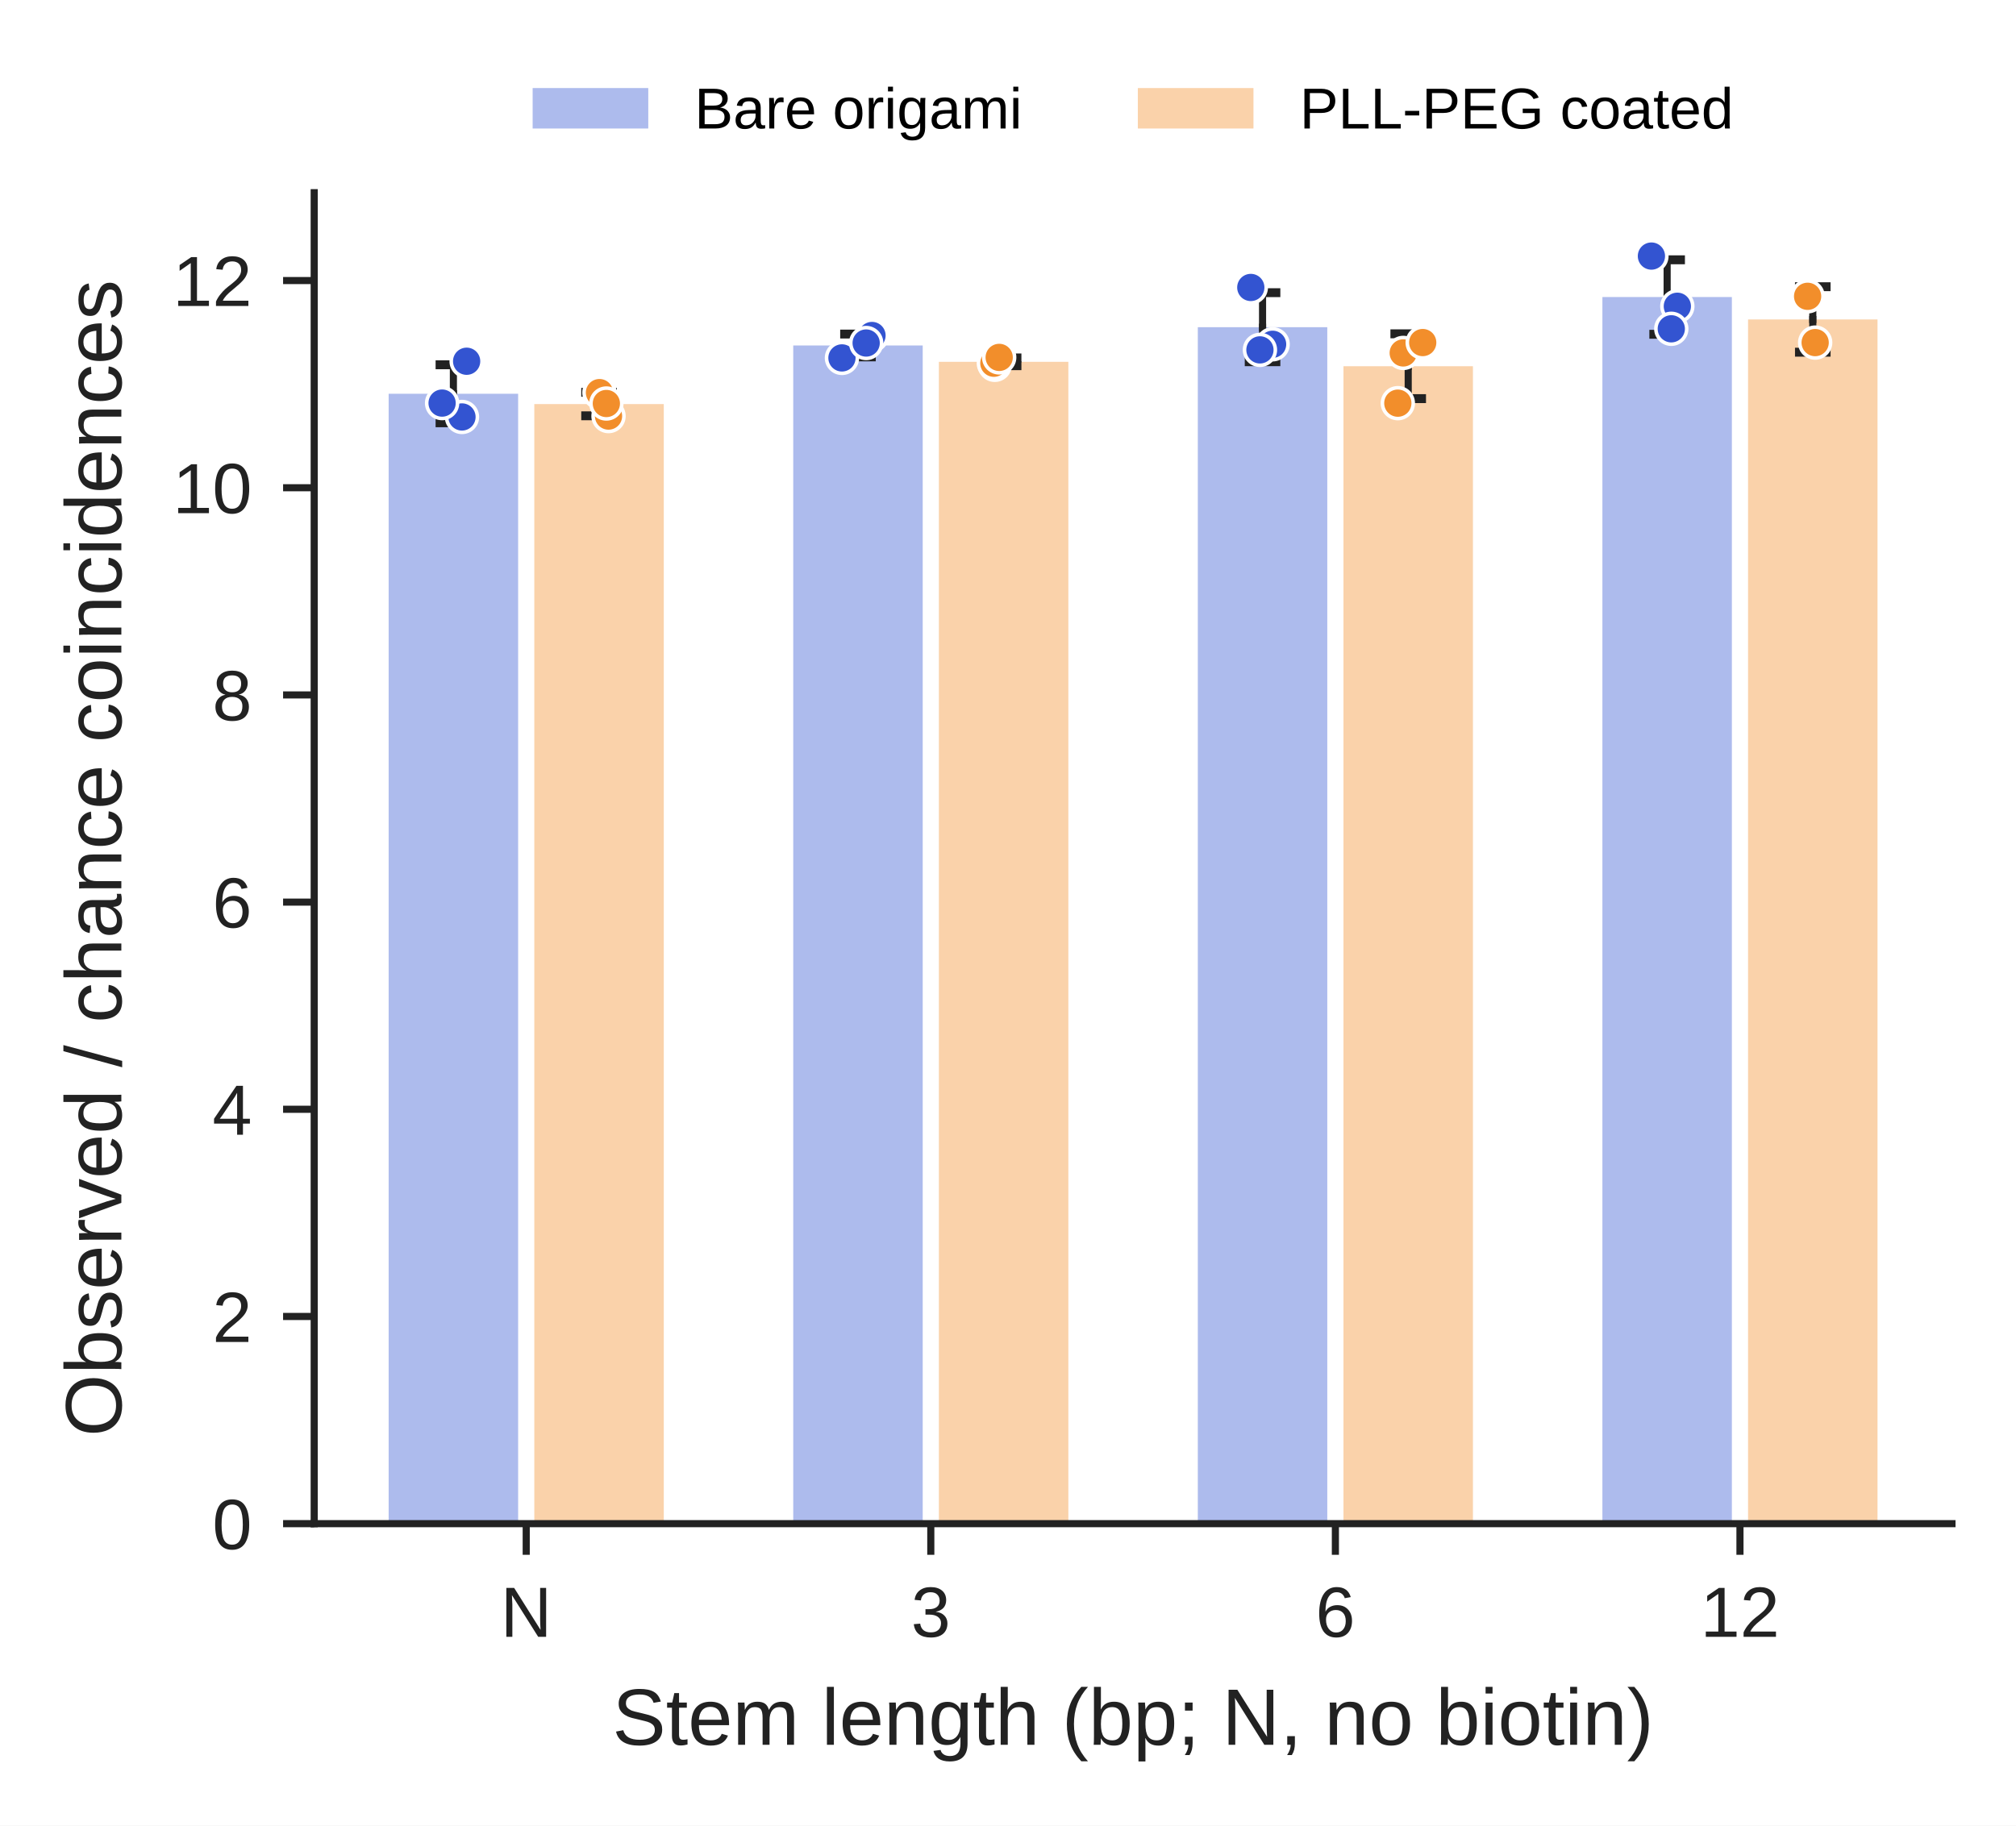
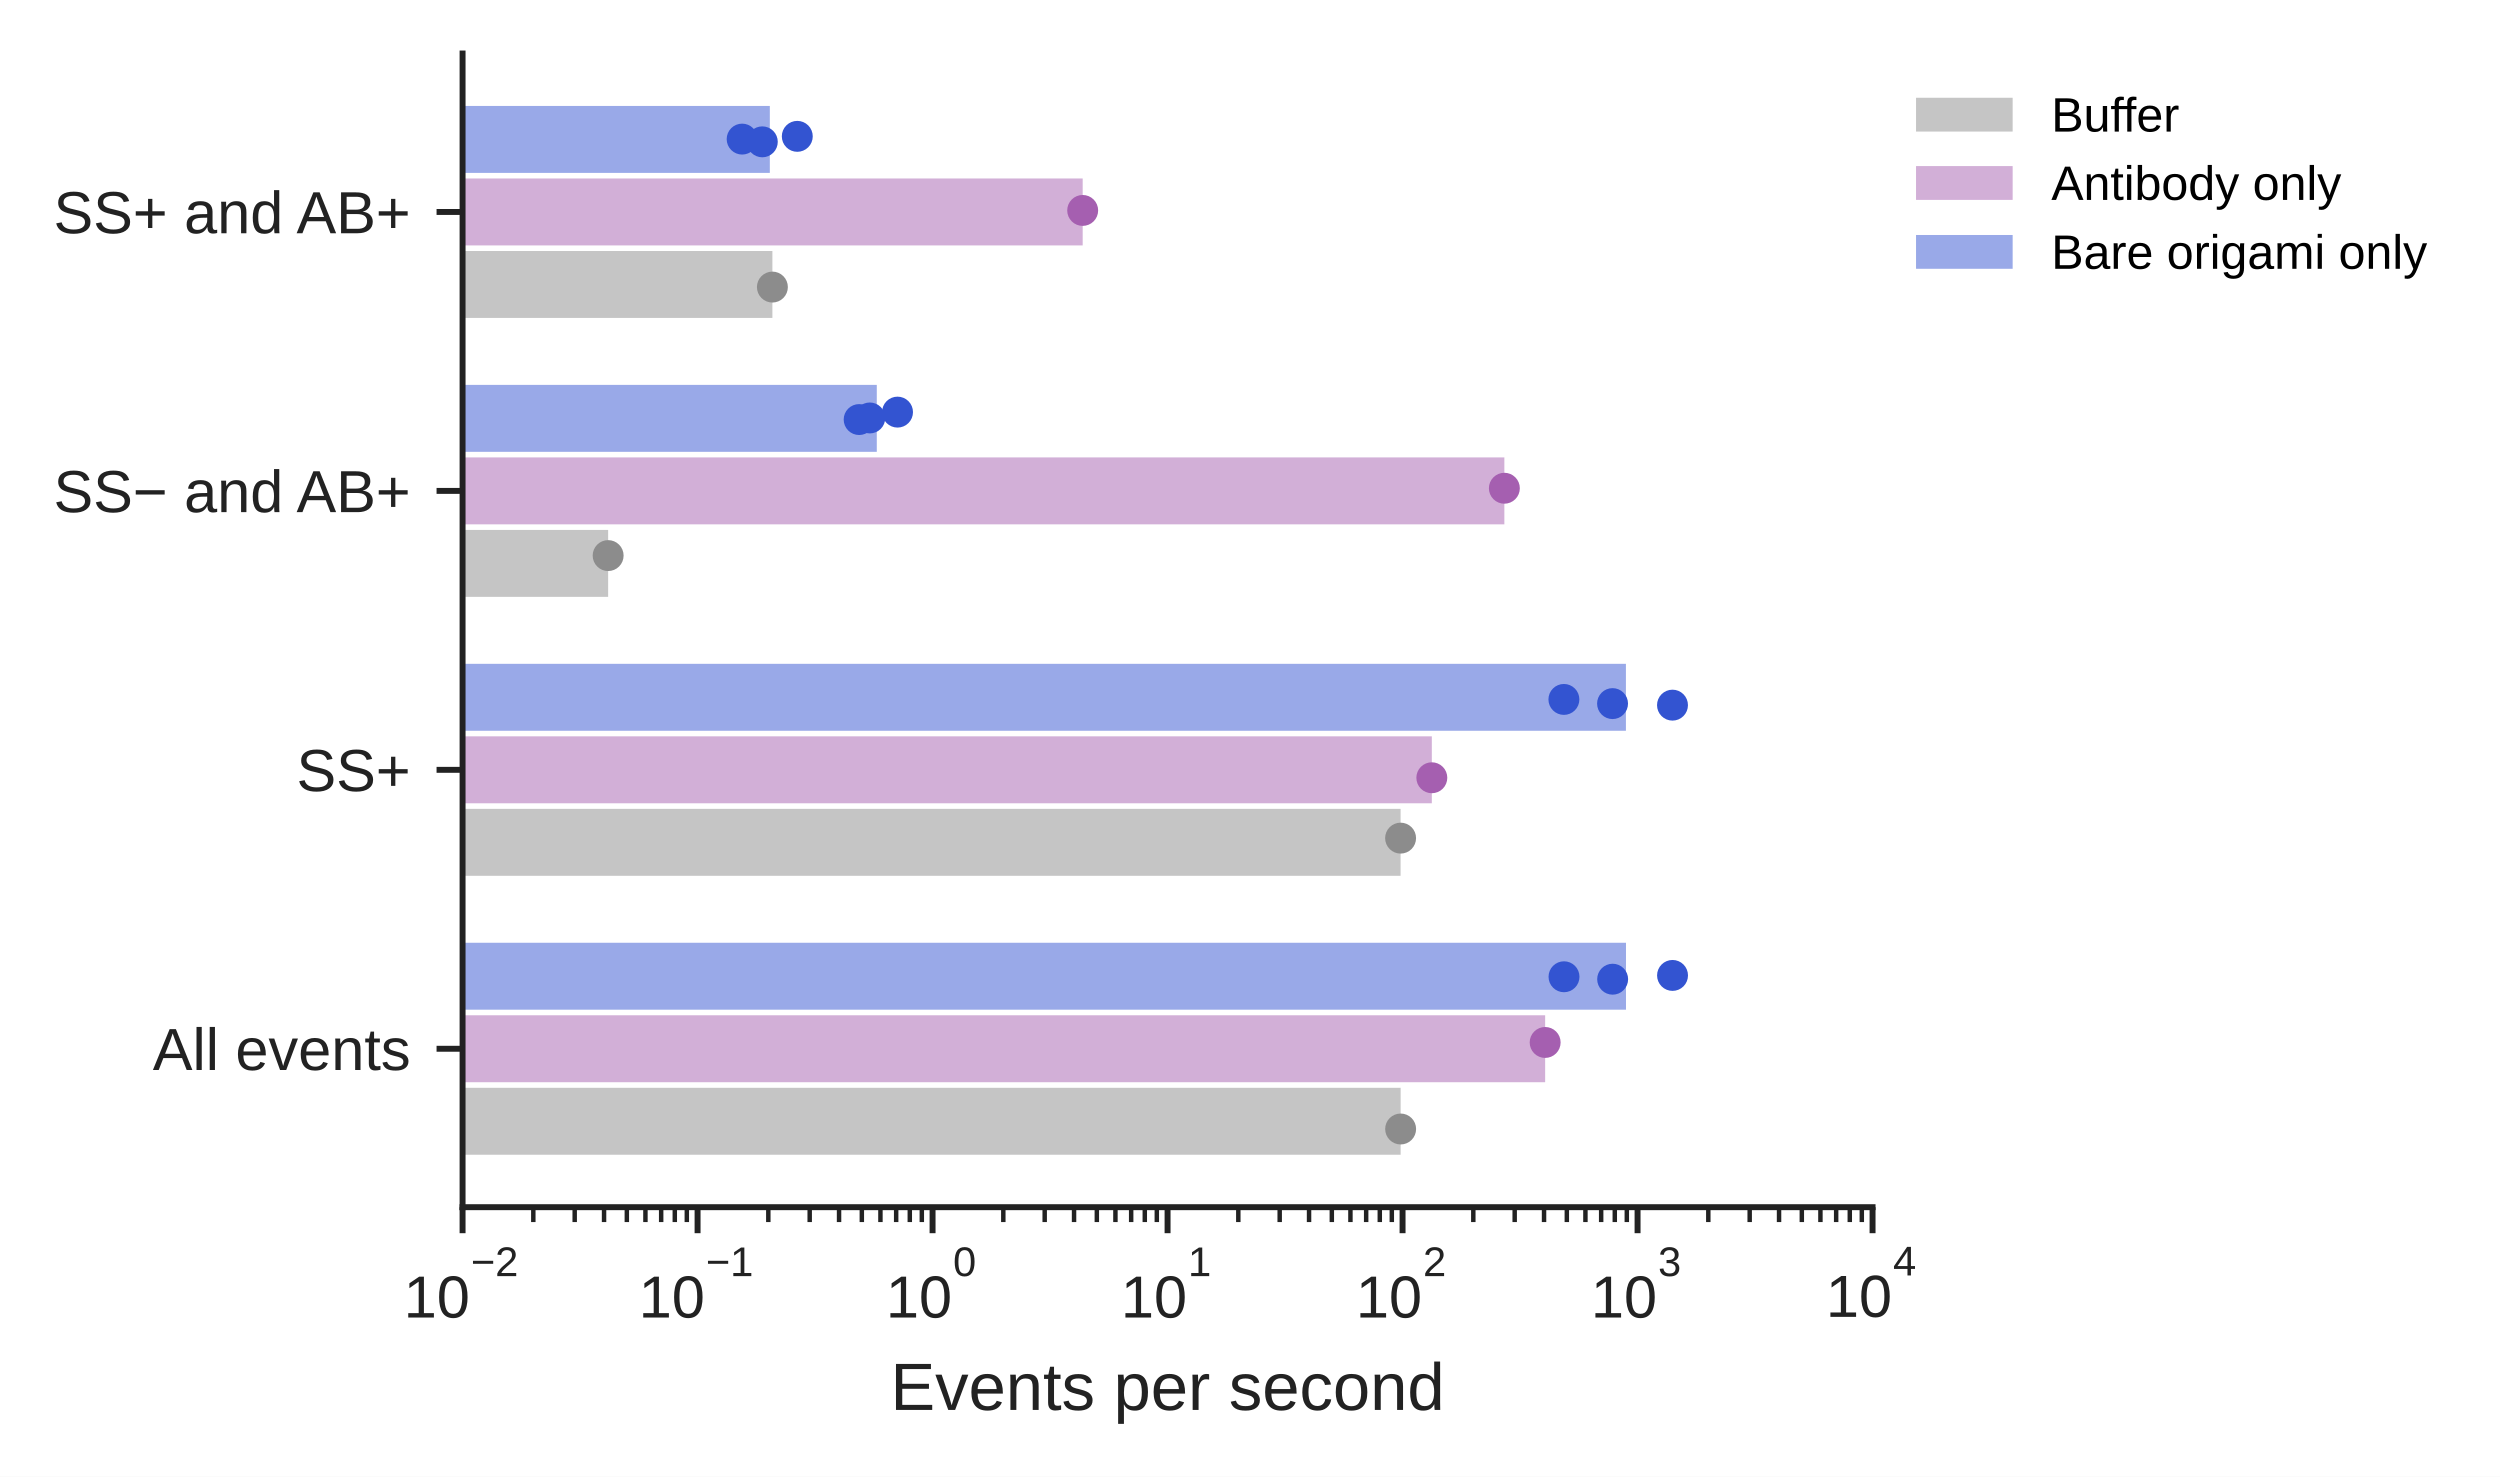
- <svg xmlns="http://www.w3.org/2000/svg" xmlns:xlink="http://www.w3.org/1999/xlink" width="226.668pt" height="205.321pt" viewBox="0 0 226.668 205.321" version="1.1">
+ <svg xmlns="http://www.w3.org/2000/svg" xmlns:xlink="http://www.w3.org/1999/xlink" width="336.386pt" height="198.703pt" viewBox="0 0 336.386 198.703" version="1.1">
  <defs>
    <style type="text/css">*{stroke-linejoin: round; stroke-linecap: butt}</style>
  </defs>
  <g id="figure_1">
    <g id="patch_1">
-       <path d="M 0 205.321  L 226.668 205.321  L 226.668 -0  L 0 -0  z " style="fill: #ffffff" />
+       <path d="M 0 198.703  L 336.386 198.703  L 336.386 0  L 0 0  z " style="fill: #ffffff" />
    </g>
    <g id="axes_1">
      <g id="patch_2">
-         <path d="M 35.328 171.359  L 219.468 171.359  L 219.468 21.671  L 35.328 21.671  z " style="fill: #ffffff" />
+         <path d="M 62.241 162.432  L 251.961 162.432  L 251.961 7.2  L 62.241 7.2  z " style="fill: #ffffff" />
      </g>
      <g id="patch_3">
-         <path d="M 43.698 171.359  L 58.255 171.359  L 58.255 44.284  L 43.698 44.284  z " clip-path="url(#p93c79526f0)" style="fill: #3354d1; opacity: 0.4" />
+         <path d="M -31494.519 155.376  L 188.462 155.376  L 188.462 146.368  L -31494.519 146.368  z " clip-path="url(#p8d18a56110)" style="fill: #8c8c8c; opacity: 0.5" />
      </g>
      <g id="patch_4">
-         <path d="M 89.187 171.359  L 103.744 171.359  L 103.744 38.854  L 89.187 38.854  z " clip-path="url(#p93c79526f0)" style="fill: #3354d1; opacity: 0.4" />
+         <path d="M -31494.519 145.618  L 207.907 145.618  L 207.907 136.61  L -31494.519 136.61  z " clip-path="url(#p8d18a56110)" style="fill: #a55fb0; opacity: 0.5" />
      </g>
      <g id="patch_5">
-         <path d="M 134.677 171.359  L 149.233 171.359  L 149.233 36.799  L 134.677 36.799  z " clip-path="url(#p93c79526f0)" style="fill: #3354d1; opacity: 0.4" />
+         <path d="M -31494.519 135.859  L 218.784 135.859  L 218.784 126.852  L -31494.519 126.852  z " clip-path="url(#p8d18a56110)" style="fill: #3354d1; opacity: 0.5" />
      </g>
      <g id="patch_6">
-         <path d="M 180.166 171.359  L 194.722 171.359  L 194.722 33.407  L 180.166 33.407  z " clip-path="url(#p93c79526f0)" style="fill: #3354d1; opacity: 0.4" />
+         <path d="M -31494.519 117.844  L 188.456 117.844  L 188.456 108.836  L -31494.519 108.836  z " clip-path="url(#p8d18a56110)" style="fill: #8c8c8c; opacity: 0.5" />
      </g>
      <g id="patch_7">
-         <path d="M 60.074 171.359  L 74.631 171.359  L 74.631 45.444  L 60.074 45.444  z " clip-path="url(#p93c79526f0)" style="fill: #f28e2b; opacity: 0.4" />
+         <path d="M -31494.519 108.086  L 192.658 108.086  L 192.658 99.078  L -31494.519 99.078  z " clip-path="url(#p8d18a56110)" style="fill: #a55fb0; opacity: 0.5" />
      </g>
      <g id="patch_8">
-         <path d="M 105.563 171.359  L 120.12 171.359  L 120.12 40.692  L 105.563 40.692  z " clip-path="url(#p93c79526f0)" style="fill: #f28e2b; opacity: 0.4" />
+         <path d="M -31494.519 98.327  L 218.775 98.327  L 218.775 89.32  L -31494.519 89.32  z " clip-path="url(#p8d18a56110)" style="fill: #3354d1; opacity: 0.5" />
      </g>
      <g id="patch_9">
-         <path d="M 151.053 171.359  L 165.609 171.359  L 165.609 41.187  L 151.053 41.187  z " clip-path="url(#p93c79526f0)" style="fill: #f28e2b; opacity: 0.4" />
+         <path d="M -31494.519 80.312  L 81.828 80.312  L 81.828 71.305  L -31494.519 71.305  z " clip-path="url(#p8d18a56110)" style="fill: #8c8c8c; opacity: 0.5" />
      </g>
      <g id="patch_10">
-         <path d="M 196.542 171.359  L 211.098 171.359  L 211.098 35.927  L 196.542 35.927  z " clip-path="url(#p93c79526f0)" style="fill: #f28e2b; opacity: 0.4" />
+         <path d="M -31494.519 70.554  L 202.419 70.554  L 202.419 61.546  L -31494.519 61.546  z " clip-path="url(#p8d18a56110)" style="fill: #a55fb0; opacity: 0.5" />
+       </g>
+       <g id="patch_11">
+         <path d="M -31494.519 60.796  L 117.977 60.796  L 117.977 51.788  L -31494.519 51.788  z " clip-path="url(#p8d18a56110)" style="fill: #3354d1; opacity: 0.5" />
+       </g>
+       <g id="patch_12">
+         <path d="M -31494.519 42.78  L 103.929 42.78  L 103.929 33.773  L -31494.519 33.773  z " clip-path="url(#p8d18a56110)" style="fill: #8c8c8c; opacity: 0.5" />
+       </g>
+       <g id="patch_13">
+         <path d="M -31494.519 33.022  L 145.68 33.022  L 145.68 24.014  L -31494.519 24.014  z " clip-path="url(#p8d18a56110)" style="fill: #a55fb0; opacity: 0.5" />
+       </g>
+       <g id="patch_14">
+         <path d="M -31494.519 23.264  L 103.584 23.264  L 103.584 14.256  L -31494.519 14.256  z " clip-path="url(#p8d18a56110)" style="fill: #3354d1; opacity: 0.5" />
      </g>
      <g id="matplotlib.axis_1">
        <g id="xtick_1">
          <g id="line2d_1">
            <defs>
-               <path id="mb33c98c9aa" d="M 0 0  L 0 3.5  " style="stroke: #222222; stroke-width: 0.8" />
+               <path id="maac307752c" d="M 0 0  L 0 3.5  " style="stroke: #222222; stroke-width: 0.8" />
            </defs>
            <g>
-               <use xlink:href="#mb33c98c9aa" x="59.165" y="171.359" style="fill: #222222; stroke: #222222; stroke-width: 0.8" />
+               <use xlink:href="#maac307752c" x="62.241" y="162.432" style="fill: #222222; stroke: #222222; stroke-width: 0.8" />
            </g>
          </g>
          <g id="text_1">
-             <text style="fill: #222222; font: 8px 'Arial'; text-anchor: middle" x="59.165" y="184.085" transform="rotate(-0 59.16459 184.0849)">N</text>
+             <g style="fill: #222222" transform="translate(54.32125 177.682)">
+               <text>
+                 <tspan style="font: 8px 'Arial'" x="0 4.449" y="-0.399">10</tspan>
+                 <tspan style="font: 5.6px 'Arial'" x="9.038 12.308" y="-5.975">−2</tspan>
+               </text>
+             </g>
          </g>
        </g>
        <g id="xtick_2">
          <g id="line2d_2">
            <g>
-               <use xlink:href="#mb33c98c9aa" x="104.654" y="171.359" style="fill: #222222; stroke: #222222; stroke-width: 0.8" />
+               <use xlink:href="#maac307752c" x="93.861" y="162.432" style="fill: #222222; stroke: #222222; stroke-width: 0.8" />
            </g>
          </g>
          <g id="text_2">
-             <text style="fill: #222222; font: 8px 'Arial'; text-anchor: middle" x="104.654" y="184.085" transform="rotate(-0 104.6537 184.0849)">3</text>
+             <g style="fill: #222222" transform="translate(85.94125 177.682)">
+               <text>
+                 <tspan style="font: 8px 'Arial'" x="0 4.449" y="-0.399">10</tspan>
+                 <tspan style="font: 5.6px 'Arial'" x="9.038 12.308" y="-5.975">−1</tspan>
+               </text>
+             </g>
          </g>
        </g>
        <g id="xtick_3">
          <g id="line2d_3">
            <g>
-               <use xlink:href="#mb33c98c9aa" x="150.143" y="171.359" style="fill: #222222; stroke: #222222; stroke-width: 0.8" />
+               <use xlink:href="#maac307752c" x="125.481" y="162.432" style="fill: #222222; stroke: #222222; stroke-width: 0.8" />
            </g>
          </g>
          <g id="text_3">
-             <text style="fill: #222222; font: 8px 'Arial'; text-anchor: middle" x="150.143" y="184.085" transform="rotate(-0 150.1428 184.0849)">6</text>
+             <g style="fill: #222222" transform="translate(119.2013 177.682)">
+               <text>
+                 <tspan style="font: 8px 'Arial'" x="0 4.449" y="-0.399">10</tspan>
+                 <tspan style="font: 5.6px 'Arial'" x="9.038" y="-5.975">0</tspan>
+               </text>
+             </g>
          </g>
        </g>
        <g id="xtick_4">
          <g id="line2d_4">
            <g>
-               <use xlink:href="#mb33c98c9aa" x="195.632" y="171.359" style="fill: #222222; stroke: #222222; stroke-width: 0.8" />
+               <use xlink:href="#maac307752c" x="157.101" y="162.432" style="fill: #222222; stroke: #222222; stroke-width: 0.8" />
            </g>
          </g>
          <g id="text_4">
-             <text style="fill: #222222; font: 8px 'Arial'; text-anchor: middle" x="195.632" y="184.085" transform="rotate(-0 195.632 184.0849)">12</text>
-           </g>
-         </g>
-         <g id="text_5">
-           <text style="fill: #222222; font: 9px 'Arial'; text-anchor: middle" x="127.398" y="196.227" transform="rotate(-0 127.3983 196.2266)">Stem length (bp; N, no biotin)</text>
+             <g style="fill: #222222" transform="translate(150.8212 177.682)">
+               <text>
+                 <tspan style="font: 8px 'Arial'" x="0 4.449" y="-0.399">10</tspan>
+                 <tspan style="font: 5.6px 'Arial'" x="9.038" y="-5.975">1</tspan>
+               </text>
+             </g>
+           </g>
+         </g>
+         <g id="xtick_5">
+           <g id="line2d_5">
+             <g>
+               <use xlink:href="#maac307752c" x="188.721" y="162.432" style="fill: #222222; stroke: #222222; stroke-width: 0.8" />
+             </g>
+           </g>
+           <g id="text_5">
+             <g style="fill: #222222" transform="translate(182.4412 177.682)">
+               <text>
+                 <tspan style="font: 8px 'Arial'" x="0 4.449" y="-0.399">10</tspan>
+                 <tspan style="font: 5.6px 'Arial'" x="9.038" y="-5.975">2</tspan>
+               </text>
+             </g>
+           </g>
+         </g>
+         <g id="xtick_6">
+           <g id="line2d_6">
+             <g>
+               <use xlink:href="#maac307752c" x="220.341" y="162.432" style="fill: #222222; stroke: #222222; stroke-width: 0.8" />
+             </g>
+           </g>
+           <g id="text_6">
+             <g style="fill: #222222" transform="translate(214.0613 177.682)">
+               <text>
+                 <tspan style="font: 8px 'Arial'" x="0 4.449" y="-0.399">10</tspan>
+                 <tspan style="font: 5.6px 'Arial'" x="9.038" y="-5.975">3</tspan>
+               </text>
+             </g>
+           </g>
+         </g>
+         <g id="xtick_7">
+           <g id="line2d_7">
+             <g>
+               <use xlink:href="#maac307752c" x="251.961" y="162.432" style="fill: #222222; stroke: #222222; stroke-width: 0.8" />
+             </g>
+           </g>
+           <g id="text_7">
+             <g style="fill: #222222" transform="translate(245.6813 177.602)">
+               <text>
+                 <tspan style="font: 8px 'Arial'" x="0 4.449" y="-0.41">10</tspan>
+                 <tspan style="font: 5.6px 'Arial'" x="9.038" y="-5.986">4</tspan>
+               </text>
+             </g>
+           </g>
+         </g>
+         <g id="xtick_8">
+           <g id="line2d_8">
+             <defs>
+               <path id="m4d467cf641" d="M 0 0  L 0 2  " style="stroke: #222222; stroke-width: 0.6" />
+             </defs>
+             <g>
+               <use xlink:href="#m4d467cf641" x="71.76" y="162.432" style="fill: #222222; stroke: #222222; stroke-width: 0.6" />
+             </g>
+           </g>
+         </g>
+         <g id="xtick_9">
+           <g id="line2d_9">
+             <g>
+               <use xlink:href="#m4d467cf641" x="77.328" y="162.432" style="fill: #222222; stroke: #222222; stroke-width: 0.6" />
+             </g>
+           </g>
+         </g>
+         <g id="xtick_10">
+           <g id="line2d_10">
+             <g>
+               <use xlink:href="#m4d467cf641" x="81.278" y="162.432" style="fill: #222222; stroke: #222222; stroke-width: 0.6" />
+             </g>
+           </g>
+         </g>
+         <g id="xtick_11">
+           <g id="line2d_11">
+             <g>
+               <use xlink:href="#m4d467cf641" x="84.343" y="162.432" style="fill: #222222; stroke: #222222; stroke-width: 0.6" />
+             </g>
+           </g>
+         </g>
+         <g id="xtick_12">
+           <g id="line2d_12">
+             <g>
+               <use xlink:href="#m4d467cf641" x="86.846" y="162.432" style="fill: #222222; stroke: #222222; stroke-width: 0.6" />
+             </g>
+           </g>
+         </g>
+         <g id="xtick_13">
+           <g id="line2d_13">
+             <g>
+               <use xlink:href="#m4d467cf641" x="88.963" y="162.432" style="fill: #222222; stroke: #222222; stroke-width: 0.6" />
+             </g>
+           </g>
+         </g>
+         <g id="xtick_14">
+           <g id="line2d_14">
+             <g>
+               <use xlink:href="#m4d467cf641" x="90.797" y="162.432" style="fill: #222222; stroke: #222222; stroke-width: 0.6" />
+             </g>
+           </g>
+         </g>
+         <g id="xtick_15">
+           <g id="line2d_15">
+             <g>
+               <use xlink:href="#m4d467cf641" x="92.414" y="162.432" style="fill: #222222; stroke: #222222; stroke-width: 0.6" />
+             </g>
+           </g>
+         </g>
+         <g id="xtick_16">
+           <g id="line2d_16">
+             <g>
+               <use xlink:href="#m4d467cf641" x="103.38" y="162.432" style="fill: #222222; stroke: #222222; stroke-width: 0.6" />
+             </g>
+           </g>
+         </g>
+         <g id="xtick_17">
+           <g id="line2d_17">
+             <g>
+               <use xlink:href="#m4d467cf641" x="108.948" y="162.432" style="fill: #222222; stroke: #222222; stroke-width: 0.6" />
+             </g>
+           </g>
+         </g>
+         <g id="xtick_18">
+           <g id="line2d_18">
+             <g>
+               <use xlink:href="#m4d467cf641" x="112.898" y="162.432" style="fill: #222222; stroke: #222222; stroke-width: 0.6" />
+             </g>
+           </g>
+         </g>
+         <g id="xtick_19">
+           <g id="line2d_19">
+             <g>
+               <use xlink:href="#m4d467cf641" x="115.963" y="162.432" style="fill: #222222; stroke: #222222; stroke-width: 0.6" />
+             </g>
+           </g>
+         </g>
+         <g id="xtick_20">
+           <g id="line2d_20">
+             <g>
+               <use xlink:href="#m4d467cf641" x="118.466" y="162.432" style="fill: #222222; stroke: #222222; stroke-width: 0.6" />
+             </g>
+           </g>
+         </g>
+         <g id="xtick_21">
+           <g id="line2d_21">
+             <g>
+               <use xlink:href="#m4d467cf641" x="120.583" y="162.432" style="fill: #222222; stroke: #222222; stroke-width: 0.6" />
+             </g>
+           </g>
+         </g>
+         <g id="xtick_22">
+           <g id="line2d_22">
+             <g>
+               <use xlink:href="#m4d467cf641" x="122.417" y="162.432" style="fill: #222222; stroke: #222222; stroke-width: 0.6" />
+             </g>
+           </g>
+         </g>
+         <g id="xtick_23">
+           <g id="line2d_23">
+             <g>
+               <use xlink:href="#m4d467cf641" x="124.034" y="162.432" style="fill: #222222; stroke: #222222; stroke-width: 0.6" />
+             </g>
+           </g>
+         </g>
+         <g id="xtick_24">
+           <g id="line2d_24">
+             <g>
+               <use xlink:href="#m4d467cf641" x="135" y="162.432" style="fill: #222222; stroke: #222222; stroke-width: 0.6" />
+             </g>
+           </g>
+         </g>
+         <g id="xtick_25">
+           <g id="line2d_25">
+             <g>
+               <use xlink:href="#m4d467cf641" x="140.568" y="162.432" style="fill: #222222; stroke: #222222; stroke-width: 0.6" />
+             </g>
+           </g>
+         </g>
+         <g id="xtick_26">
+           <g id="line2d_26">
+             <g>
+               <use xlink:href="#m4d467cf641" x="144.518" y="162.432" style="fill: #222222; stroke: #222222; stroke-width: 0.6" />
+             </g>
+           </g>
+         </g>
+         <g id="xtick_27">
+           <g id="line2d_27">
+             <g>
+               <use xlink:href="#m4d467cf641" x="147.583" y="162.432" style="fill: #222222; stroke: #222222; stroke-width: 0.6" />
+             </g>
+           </g>
+         </g>
+         <g id="xtick_28">
+           <g id="line2d_28">
+             <g>
+               <use xlink:href="#m4d467cf641" x="150.086" y="162.432" style="fill: #222222; stroke: #222222; stroke-width: 0.6" />
+             </g>
+           </g>
+         </g>
+         <g id="xtick_29">
+           <g id="line2d_29">
+             <g>
+               <use xlink:href="#m4d467cf641" x="152.203" y="162.432" style="fill: #222222; stroke: #222222; stroke-width: 0.6" />
+             </g>
+           </g>
+         </g>
+         <g id="xtick_30">
+           <g id="line2d_30">
+             <g>
+               <use xlink:href="#m4d467cf641" x="154.037" y="162.432" style="fill: #222222; stroke: #222222; stroke-width: 0.6" />
+             </g>
+           </g>
+         </g>
+         <g id="xtick_31">
+           <g id="line2d_31">
+             <g>
+               <use xlink:href="#m4d467cf641" x="155.654" y="162.432" style="fill: #222222; stroke: #222222; stroke-width: 0.6" />
+             </g>
+           </g>
+         </g>
+         <g id="xtick_32">
+           <g id="line2d_32">
+             <g>
+               <use xlink:href="#m4d467cf641" x="166.62" y="162.432" style="fill: #222222; stroke: #222222; stroke-width: 0.6" />
+             </g>
+           </g>
+         </g>
+         <g id="xtick_33">
+           <g id="line2d_33">
+             <g>
+               <use xlink:href="#m4d467cf641" x="172.188" y="162.432" style="fill: #222222; stroke: #222222; stroke-width: 0.6" />
+             </g>
+           </g>
+         </g>
+         <g id="xtick_34">
+           <g id="line2d_34">
+             <g>
+               <use xlink:href="#m4d467cf641" x="176.138" y="162.432" style="fill: #222222; stroke: #222222; stroke-width: 0.6" />
+             </g>
+           </g>
+         </g>
+         <g id="xtick_35">
+           <g id="line2d_35">
+             <g>
+               <use xlink:href="#m4d467cf641" x="179.203" y="162.432" style="fill: #222222; stroke: #222222; stroke-width: 0.6" />
+             </g>
+           </g>
+         </g>
+         <g id="xtick_36">
+           <g id="line2d_36">
+             <g>
+               <use xlink:href="#m4d467cf641" x="181.706" y="162.432" style="fill: #222222; stroke: #222222; stroke-width: 0.6" />
+             </g>
+           </g>
+         </g>
+         <g id="xtick_37">
+           <g id="line2d_37">
+             <g>
+               <use xlink:href="#m4d467cf641" x="183.823" y="162.432" style="fill: #222222; stroke: #222222; stroke-width: 0.6" />
+             </g>
+           </g>
+         </g>
+         <g id="xtick_38">
+           <g id="line2d_38">
+             <g>
+               <use xlink:href="#m4d467cf641" x="185.657" y="162.432" style="fill: #222222; stroke: #222222; stroke-width: 0.6" />
+             </g>
+           </g>
+         </g>
+         <g id="xtick_39">
+           <g id="line2d_39">
+             <g>
+               <use xlink:href="#m4d467cf641" x="187.274" y="162.432" style="fill: #222222; stroke: #222222; stroke-width: 0.6" />
+             </g>
+           </g>
+         </g>
+         <g id="xtick_40">
+           <g id="line2d_40">
+             <g>
+               <use xlink:href="#m4d467cf641" x="198.24" y="162.432" style="fill: #222222; stroke: #222222; stroke-width: 0.6" />
+             </g>
+           </g>
+         </g>
+         <g id="xtick_41">
+           <g id="line2d_41">
+             <g>
+               <use xlink:href="#m4d467cf641" x="203.808" y="162.432" style="fill: #222222; stroke: #222222; stroke-width: 0.6" />
+             </g>
+           </g>
+         </g>
+         <g id="xtick_42">
+           <g id="line2d_42">
+             <g>
+               <use xlink:href="#m4d467cf641" x="207.758" y="162.432" style="fill: #222222; stroke: #222222; stroke-width: 0.6" />
+             </g>
+           </g>
+         </g>
+         <g id="xtick_43">
+           <g id="line2d_43">
+             <g>
+               <use xlink:href="#m4d467cf641" x="210.823" y="162.432" style="fill: #222222; stroke: #222222; stroke-width: 0.6" />
+             </g>
+           </g>
+         </g>
+         <g id="xtick_44">
+           <g id="line2d_44">
+             <g>
+               <use xlink:href="#m4d467cf641" x="213.326" y="162.432" style="fill: #222222; stroke: #222222; stroke-width: 0.6" />
+             </g>
+           </g>
+         </g>
+         <g id="xtick_45">
+           <g id="line2d_45">
+             <g>
+               <use xlink:href="#m4d467cf641" x="215.443" y="162.432" style="fill: #222222; stroke: #222222; stroke-width: 0.6" />
+             </g>
+           </g>
+         </g>
+         <g id="xtick_46">
+           <g id="line2d_46">
+             <g>
+               <use xlink:href="#m4d467cf641" x="217.277" y="162.432" style="fill: #222222; stroke: #222222; stroke-width: 0.6" />
+             </g>
+           </g>
+         </g>
+         <g id="xtick_47">
+           <g id="line2d_47">
+             <g>
+               <use xlink:href="#m4d467cf641" x="218.894" y="162.432" style="fill: #222222; stroke: #222222; stroke-width: 0.6" />
+             </g>
+           </g>
+         </g>
+         <g id="xtick_48">
+           <g id="line2d_48">
+             <g>
+               <use xlink:href="#m4d467cf641" x="229.86" y="162.432" style="fill: #222222; stroke: #222222; stroke-width: 0.6" />
+             </g>
+           </g>
+         </g>
+         <g id="xtick_49">
+           <g id="line2d_49">
+             <g>
+               <use xlink:href="#m4d467cf641" x="235.428" y="162.432" style="fill: #222222; stroke: #222222; stroke-width: 0.6" />
+             </g>
+           </g>
+         </g>
+         <g id="xtick_50">
+           <g id="line2d_50">
+             <g>
+               <use xlink:href="#m4d467cf641" x="239.378" y="162.432" style="fill: #222222; stroke: #222222; stroke-width: 0.6" />
+             </g>
+           </g>
+         </g>
+         <g id="xtick_51">
+           <g id="line2d_51">
+             <g>
+               <use xlink:href="#m4d467cf641" x="242.443" y="162.432" style="fill: #222222; stroke: #222222; stroke-width: 0.6" />
+             </g>
+           </g>
+         </g>
+         <g id="xtick_52">
+           <g id="line2d_52">
+             <g>
+               <use xlink:href="#m4d467cf641" x="244.946" y="162.432" style="fill: #222222; stroke: #222222; stroke-width: 0.6" />
+             </g>
+           </g>
+         </g>
+         <g id="xtick_53">
+           <g id="line2d_53">
+             <g>
+               <use xlink:href="#m4d467cf641" x="247.063" y="162.432" style="fill: #222222; stroke: #222222; stroke-width: 0.6" />
+             </g>
+           </g>
+         </g>
+         <g id="xtick_54">
+           <g id="line2d_54">
+             <g>
+               <use xlink:href="#m4d467cf641" x="248.897" y="162.432" style="fill: #222222; stroke: #222222; stroke-width: 0.6" />
+             </g>
+           </g>
+         </g>
+         <g id="xtick_55">
+           <g id="line2d_55">
+             <g>
+               <use xlink:href="#m4d467cf641" x="250.514" y="162.432" style="fill: #222222; stroke: #222222; stroke-width: 0.6" />
+             </g>
+           </g>
+         </g>
+         <g id="text_8">
+           <text style="fill: #222222; font: 9px 'Arial'; text-anchor: middle" x="157.101" y="189.714" transform="rotate(-0 157.1012 189.714)">Events per second</text>
        </g>
      </g>
      <g id="matplotlib.axis_2">
        <g id="ytick_1">
-           <g id="line2d_5">
+           <g id="line2d_56">
            <defs>
-               <path id="m125dd9ac7f" d="M 0 0  L -3.5 0  " style="stroke: #222222; stroke-width: 0.8" />
+               <path id="m9cfb6228bf" d="M 0 0  L -3.5 0  " style="stroke: #222222; stroke-width: 0.8" />
            </defs>
            <g>
-               <use xlink:href="#m125dd9ac7f" x="35.328" y="171.359" style="fill: #222222; stroke: #222222; stroke-width: 0.8" />
-             </g>
-           </g>
-           <g id="text_6">
-             <text style="fill: #222222; font: 8px 'Arial'; text-anchor: end" x="28.328" y="174.222" transform="rotate(-0 28.32828 174.2217)">0</text>
+               <use xlink:href="#m9cfb6228bf" x="62.241" y="141.114" style="fill: #222222; stroke: #222222; stroke-width: 0.8" />
+             </g>
+           </g>
+           <g id="text_9">
+             <text style="fill: #222222; font: 8px 'Arial'; text-anchor: end" x="55.241" y="143.977" transform="rotate(-0 55.24125 143.977)">All events</text>
          </g>
        </g>
        <g id="ytick_2">
-           <g id="line2d_6">
-             <g>
-               <use xlink:href="#m125dd9ac7f" x="35.328" y="148.057" style="fill: #222222; stroke: #222222; stroke-width: 0.8" />
-             </g>
-           </g>
-           <g id="text_7">
-             <text style="fill: #222222; font: 8px 'Arial'; text-anchor: end" x="28.328" y="150.921" transform="rotate(-0 28.32828 150.9205)">2</text>
+           <g id="line2d_57">
+             <g>
+               <use xlink:href="#m9cfb6228bf" x="62.241" y="103.582" style="fill: #222222; stroke: #222222; stroke-width: 0.8" />
+             </g>
+           </g>
+           <g id="text_10">
+             <text style="fill: #222222; font: 8px 'Arial'; text-anchor: end" x="55.241" y="106.445" transform="rotate(-0 55.24125 106.4451)">SS+</text>
          </g>
        </g>
        <g id="ytick_3">
-           <g id="line2d_7">
-             <g>
-               <use xlink:href="#m125dd9ac7f" x="35.328" y="124.756" style="fill: #222222; stroke: #222222; stroke-width: 0.8" />
-             </g>
-           </g>
-           <g id="text_8">
-             <text style="fill: #222222; font: 8px 'Arial'; text-anchor: end" x="28.328" y="127.619" transform="rotate(-0 28.32828 127.6193)">4</text>
+           <g id="line2d_58">
+             <g>
+               <use xlink:href="#m9cfb6228bf" x="62.241" y="66.05" style="fill: #222222; stroke: #222222; stroke-width: 0.8" />
+             </g>
+           </g>
+           <g id="text_11">
+             <text style="fill: #222222; font: 8px 'Arial'; text-anchor: end" x="55.241" y="68.913" transform="rotate(-0 55.24125 68.91317)">SS− and AB+</text>
          </g>
        </g>
        <g id="ytick_4">
-           <g id="line2d_8">
-             <g>
-               <use xlink:href="#m125dd9ac7f" x="35.328" y="101.455" style="fill: #222222; stroke: #222222; stroke-width: 0.8" />
-             </g>
-           </g>
-           <g id="text_9">
-             <text style="fill: #222222; font: 8px 'Arial'; text-anchor: end" x="28.328" y="104.318" transform="rotate(-0 28.32828 104.3181)">6</text>
-           </g>
-         </g>
-         <g id="ytick_5">
-           <g id="line2d_9">
-             <g>
-               <use xlink:href="#m125dd9ac7f" x="35.328" y="78.154" style="fill: #222222; stroke: #222222; stroke-width: 0.8" />
-             </g>
-           </g>
-           <g id="text_10">
-             <text style="fill: #222222; font: 8px 'Arial'; text-anchor: end" x="28.328" y="81.017" transform="rotate(-0 28.32828 81.01683)">8</text>
-           </g>
-         </g>
-         <g id="ytick_6">
-           <g id="line2d_10">
-             <g>
-               <use xlink:href="#m125dd9ac7f" x="35.328" y="54.852" style="fill: #222222; stroke: #222222; stroke-width: 0.8" />
-             </g>
-           </g>
-           <g id="text_11">
-             <text style="fill: #222222; font: 8px 'Arial'; text-anchor: end" x="28.328" y="57.716" transform="rotate(-0 28.32828 57.7156)">10</text>
-           </g>
-         </g>
-         <g id="ytick_7">
-           <g id="line2d_11">
-             <g>
-               <use xlink:href="#m125dd9ac7f" x="35.328" y="31.551" style="fill: #222222; stroke: #222222; stroke-width: 0.8" />
+           <g id="line2d_59">
+             <g>
+               <use xlink:href="#m9cfb6228bf" x="62.241" y="28.518" style="fill: #222222; stroke: #222222; stroke-width: 0.8" />
            </g>
          </g>
          <g id="text_12">
-             <text style="fill: #222222; font: 8px 'Arial'; text-anchor: end" x="28.328" y="34.414" transform="rotate(-0 28.32828 34.41436)">12</text>
-           </g>
-         </g>
-         <g id="text_13">
-           <text style="fill: #222222; font: 9px 'Arial'; text-anchor: middle" x="13.642" y="96.515" transform="rotate(-90 13.64203 96.51462)">Observed / chance coincidences</text>
-         </g>
-       </g>
-       <g id="LineCollection_1">
-         <path d="M 50.977 47.546  L 50.977 41.023  " clip-path="url(#p93c79526f0)" style="fill: none; stroke: #222222; stroke-width: 0.8" />
-       </g>
-       <g id="line2d_12">
-         <defs>
-           <path id="mcc565cc068" d="M 2 0  L -2 -0  " style="stroke: #222222" />
-         </defs>
-         <g clip-path="url(#p93c79526f0)">
-           <use xlink:href="#mcc565cc068" x="50.977" y="47.546" style="fill: #222222; stroke: #222222" />
-         </g>
-       </g>
-       <g id="line2d_13">
-         <g clip-path="url(#p93c79526f0)">
-           <use xlink:href="#mcc565cc068" x="50.977" y="41.023" style="fill: #222222; stroke: #222222" />
-         </g>
-       </g>
-       <g id="LineCollection_2">
-         <path d="M 96.466 40.137  L 96.466 37.571  " clip-path="url(#p93c79526f0)" style="fill: none; stroke: #222222; stroke-width: 0.8" />
-       </g>
-       <g id="line2d_14">
-         <g clip-path="url(#p93c79526f0)">
-           <use xlink:href="#mcc565cc068" x="96.466" y="40.137" style="fill: #222222; stroke: #222222" />
-         </g>
-       </g>
-       <g id="line2d_15">
-         <g clip-path="url(#p93c79526f0)">
-           <use xlink:href="#mcc565cc068" x="96.466" y="37.571" style="fill: #222222; stroke: #222222" />
-         </g>
-       </g>
-       <g id="LineCollection_3">
-         <path d="M 141.955 40.683  L 141.955 32.915  " clip-path="url(#p93c79526f0)" style="fill: none; stroke: #222222; stroke-width: 0.8" />
-       </g>
-       <g id="line2d_16">
-         <g clip-path="url(#p93c79526f0)">
-           <use xlink:href="#mcc565cc068" x="141.955" y="40.683" style="fill: #222222; stroke: #222222" />
-         </g>
-       </g>
-       <g id="line2d_17">
-         <g clip-path="url(#p93c79526f0)">
-           <use xlink:href="#mcc565cc068" x="141.955" y="32.915" style="fill: #222222; stroke: #222222" />
-         </g>
-       </g>
-       <g id="LineCollection_4">
-         <path d="M 187.444 37.595  L 187.444 29.22  " clip-path="url(#p93c79526f0)" style="fill: none; stroke: #222222; stroke-width: 0.8" />
-       </g>
-       <g id="line2d_18">
-         <g clip-path="url(#p93c79526f0)">
-           <use xlink:href="#mcc565cc068" x="187.444" y="37.595" style="fill: #222222; stroke: #222222" />
-         </g>
-       </g>
-       <g id="line2d_19">
-         <g clip-path="url(#p93c79526f0)">
-           <use xlink:href="#mcc565cc068" x="187.444" y="29.22" style="fill: #222222; stroke: #222222" />
-         </g>
-       </g>
-       <g id="LineCollection_5">
-         <path d="M 67.353 46.764  L 67.353 44.123  " clip-path="url(#p93c79526f0)" style="fill: none; stroke: #222222; stroke-width: 0.8" />
-       </g>
-       <g id="line2d_20">
-         <g clip-path="url(#p93c79526f0)">
-           <use xlink:href="#mcc565cc068" x="67.353" y="46.764" style="fill: #222222; stroke: #222222" />
-         </g>
-       </g>
-       <g id="line2d_21">
-         <g clip-path="url(#p93c79526f0)">
-           <use xlink:href="#mcc565cc068" x="67.353" y="44.123" style="fill: #222222; stroke: #222222" />
-         </g>
-       </g>
-       <g id="LineCollection_6">
-         <path d="M 112.842 41.131  L 112.842 40.252  " clip-path="url(#p93c79526f0)" style="fill: none; stroke: #222222; stroke-width: 0.8" />
-       </g>
-       <g id="line2d_22">
-         <g clip-path="url(#p93c79526f0)">
-           <use xlink:href="#mcc565cc068" x="112.842" y="41.131" style="fill: #222222; stroke: #222222" />
-         </g>
-       </g>
-       <g id="line2d_23">
-         <g clip-path="url(#p93c79526f0)">
-           <use xlink:href="#mcc565cc068" x="112.842" y="40.252" style="fill: #222222; stroke: #222222" />
-         </g>
-       </g>
-       <g id="LineCollection_7">
-         <path d="M 158.331 44.832  L 158.331 37.542  " clip-path="url(#p93c79526f0)" style="fill: none; stroke: #222222; stroke-width: 0.8" />
-       </g>
-       <g id="line2d_24">
-         <g clip-path="url(#p93c79526f0)">
-           <use xlink:href="#mcc565cc068" x="158.331" y="44.832" style="fill: #222222; stroke: #222222" />
-         </g>
-       </g>
-       <g id="line2d_25">
-         <g clip-path="url(#p93c79526f0)">
-           <use xlink:href="#mcc565cc068" x="158.331" y="37.542" style="fill: #222222; stroke: #222222" />
-         </g>
-       </g>
-       <g id="LineCollection_8">
-         <path d="M 203.82 39.609  L 203.82 32.245  " clip-path="url(#p93c79526f0)" style="fill: none; stroke: #222222; stroke-width: 0.8" />
-       </g>
-       <g id="line2d_26">
-         <g clip-path="url(#p93c79526f0)">
-           <use xlink:href="#mcc565cc068" x="203.82" y="39.609" style="fill: #222222; stroke: #222222" />
-         </g>
-       </g>
-       <g id="line2d_27">
-         <g clip-path="url(#p93c79526f0)">
-           <use xlink:href="#mcc565cc068" x="203.82" y="32.245" style="fill: #222222; stroke: #222222" />
-         </g>
-       </g>
-       <g id="line2d_28">
-         <path d="M 50.977 44.284  " clip-path="url(#p93c79526f0)" style="fill: none; stroke: #222222; stroke-width: 0.8; stroke-linecap: square" />
-       </g>
-       <g id="line2d_29">
-         <path d="M 96.466 38.854  " clip-path="url(#p93c79526f0)" style="fill: none; stroke: #222222; stroke-width: 0.8; stroke-linecap: square" />
-       </g>
-       <g id="line2d_30">
-         <path d="M 141.955 36.799  " clip-path="url(#p93c79526f0)" style="fill: none; stroke: #222222; stroke-width: 0.8; stroke-linecap: square" />
-       </g>
-       <g id="line2d_31">
-         <path d="M 187.444 33.407  " clip-path="url(#p93c79526f0)" style="fill: none; stroke: #222222; stroke-width: 0.8; stroke-linecap: square" />
-       </g>
-       <g id="line2d_32">
-         <path d="M 67.353 45.444  " clip-path="url(#p93c79526f0)" style="fill: none; stroke: #222222; stroke-width: 0.8; stroke-linecap: square" />
-       </g>
-       <g id="line2d_33">
-         <path d="M 112.842 40.692  " clip-path="url(#p93c79526f0)" style="fill: none; stroke: #222222; stroke-width: 0.8; stroke-linecap: square" />
-       </g>
-       <g id="line2d_34">
-         <path d="M 158.331 41.187  " clip-path="url(#p93c79526f0)" style="fill: none; stroke: #222222; stroke-width: 0.8; stroke-linecap: square" />
-       </g>
-       <g id="line2d_35">
-         <path d="M 203.82 35.927  " clip-path="url(#p93c79526f0)" style="fill: none; stroke: #222222; stroke-width: 0.8; stroke-linecap: square" />
-       </g>
-       <g id="patch_11">
-         <path d="M 35.328 171.359  L 35.328 21.671  " style="fill: none; stroke: #222222; stroke-width: 0.8; stroke-linejoin: miter; stroke-linecap: square" />
-       </g>
-       <g id="patch_12">
-         <path d="M 35.328 171.359  L 219.468 171.359  " style="fill: none; stroke: #222222; stroke-width: 0.8; stroke-linejoin: miter; stroke-linecap: square" />
+             <text style="fill: #222222; font: 8px 'Arial'; text-anchor: end" x="55.241" y="31.381" transform="rotate(-0 55.24125 31.38125)">SS+ and AB+</text>
+           </g>
+         </g>
+       </g>
+       <g id="patch_15">
+         <path d="M 62.241 162.432  L 62.241 7.2  " style="fill: none; stroke: #222222; stroke-width: 0.8; stroke-linejoin: miter; stroke-linecap: square" />
+       </g>
+       <g id="patch_16">
+         <path d="M 62.241 162.432  L 251.961 162.432  " style="fill: none; stroke: #222222; stroke-width: 0.8; stroke-linejoin: miter; stroke-linecap: square" />
      </g>
      <g id="PathCollection_1">
        <defs>
-           <path id="m8f7730dacb" d="M 0 1.732  C 0.459 1.732 0.9 1.55 1.225 1.225  C 1.55 0.9 1.732 0.459 1.732 0  C 1.732 -0.459 1.55 -0.9 1.225 -1.225  C 0.9 -1.55 0.459 -1.732 0 -1.732  C -0.459 -1.732 -0.9 -1.55 -1.225 -1.225  C -1.55 -0.9 -1.732 -0.459 -1.732 0  C -1.732 0.459 -1.55 0.9 -1.225 1.225  C -0.9 1.55 -0.459 1.732 0 1.732  z " style="stroke: #ffffff; stroke-width: 0.4" />
+           <path id="m841d7aeb8b" d="M 0 1.581  C 0.419 1.581 0.822 1.415 1.118 1.118  C 1.415 0.822 1.581 0.419 1.581 0  C 1.581 -0.419 1.415 -0.822 1.118 -1.118  C 0.822 -1.415 0.419 -1.581 0 -1.581  C -0.419 -1.581 -0.822 -1.415 -1.118 -1.118  C -1.415 -0.822 -1.581 -0.419 -1.581 0  C -1.581 0.419 -1.415 0.822 -1.118 1.118  C -0.822 1.415 -0.419 1.581 0 1.581  z " style="stroke: #8c8c8c" />
        </defs>
-         <g clip-path="url(#p93c79526f0)">
-           <use xlink:href="#m8f7730dacb" x="51.942" y="46.893" style="fill: #3354d1; stroke: #ffffff; stroke-width: 0.4" />
-           <use xlink:href="#m8f7730dacb" x="52.466" y="40.627" style="fill: #3354d1; stroke: #ffffff; stroke-width: 0.4" />
-           <use xlink:href="#m8f7730dacb" x="49.707" y="45.333" style="fill: #3354d1; stroke: #ffffff; stroke-width: 0.4" />
+         <g clip-path="url(#p8d18a56110)">
+           <use xlink:href="#m841d7aeb8b" x="188.462" y="151.912" style="fill: #8c8c8c; stroke: #8c8c8c" />
        </g>
      </g>
      <g id="PathCollection_2">
-         <g clip-path="url(#p93c79526f0)">
-           <use xlink:href="#m8f7730dacb" x="98.043" y="37.731" style="fill: #3354d1; stroke: #ffffff; stroke-width: 0.4" />
-           <use xlink:href="#m8f7730dacb" x="94.665" y="40.252" style="fill: #3354d1; stroke: #ffffff; stroke-width: 0.4" />
-           <use xlink:href="#m8f7730dacb" x="97.386" y="38.578" style="fill: #3354d1; stroke: #ffffff; stroke-width: 0.4" />
+         <defs>
+           <path id="m9592c3742a" d="M 0 1.581  C 0.419 1.581 0.822 1.415 1.118 1.118  C 1.415 0.822 1.581 0.419 1.581 0  C 1.581 -0.419 1.415 -0.822 1.118 -1.118  C 0.822 -1.415 0.419 -1.581 0 -1.581  C -0.419 -1.581 -0.822 -1.415 -1.118 -1.118  C -1.415 -0.822 -1.581 -0.419 -1.581 0  C -1.581 0.419 -1.415 0.822 -1.118 1.118  C -0.822 1.415 -0.419 1.581 0 1.581  z " style="stroke: #a55fb0" />
+         </defs>
+         <g clip-path="url(#p8d18a56110)">
+           <use xlink:href="#m9592c3742a" x="207.907" y="140.267" style="fill: #a55fb0; stroke: #a55fb0" />
        </g>
      </g>
      <g id="PathCollection_3">
-         <g clip-path="url(#p93c79526f0)">
-           <use xlink:href="#m8f7730dacb" x="143.085" y="38.72" style="fill: #3354d1; stroke: #ffffff; stroke-width: 0.4" />
-           <use xlink:href="#m8f7730dacb" x="140.633" y="32.329" style="fill: #3354d1; stroke: #ffffff; stroke-width: 0.4" />
-           <use xlink:href="#m8f7730dacb" x="141.66" y="39.349" style="fill: #3354d1; stroke: #ffffff; stroke-width: 0.4" />
+         <defs>
+           <path id="mb8341e1e7e" d="M 0 1.581  C 0.419 1.581 0.822 1.415 1.118 1.118  C 1.415 0.822 1.581 0.419 1.581 0  C 1.581 -0.419 1.415 -0.822 1.118 -1.118  C 0.822 -1.415 0.419 -1.581 0 -1.581  C -0.419 -1.581 -0.822 -1.415 -1.118 -1.118  C -1.415 -0.822 -1.581 -0.419 -1.581 0  C -1.581 0.419 -1.415 0.822 -1.118 1.118  C -0.822 1.415 -0.419 1.581 0 1.581  z " style="stroke: #3354d1" />
+         </defs>
+         <g clip-path="url(#p8d18a56110)">
+           <use xlink:href="#mb8341e1e7e" x="210.444" y="131.428" style="fill: #3354d1; stroke: #3354d1" />
+           <use xlink:href="#mb8341e1e7e" x="225.047" y="131.248" style="fill: #3354d1; stroke: #3354d1" />
+           <use xlink:href="#mb8341e1e7e" x="216.989" y="131.756" style="fill: #3354d1; stroke: #3354d1" />
        </g>
      </g>
      <g id="PathCollection_4">
-         <g clip-path="url(#p93c79526f0)">
-           <use xlink:href="#m8f7730dacb" x="188.591" y="34.443" style="fill: #3354d1; stroke: #ffffff; stroke-width: 0.4" />
-           <use xlink:href="#m8f7730dacb" x="185.676" y="28.799" style="fill: #3354d1; stroke: #ffffff; stroke-width: 0.4" />
-           <use xlink:href="#m8f7730dacb" x="187.911" y="36.979" style="fill: #3354d1; stroke: #ffffff; stroke-width: 0.4" />
+         <g clip-path="url(#p8d18a56110)">
+           <use xlink:href="#m841d7aeb8b" x="188.456" y="112.774" style="fill: #8c8c8c; stroke: #8c8c8c" />
        </g>
      </g>
      <g id="PathCollection_5">
-         <defs>
-           <path id="m6581fe710a" d="M 0 1.732  C 0.459 1.732 0.9 1.55 1.225 1.225  C 1.55 0.9 1.732 0.459 1.732 0  C 1.732 -0.459 1.55 -0.9 1.225 -1.225  C 0.9 -1.55 0.459 -1.732 0 -1.732  C -0.459 -1.732 -0.9 -1.55 -1.225 -1.225  C -1.55 -0.9 -1.732 -0.459 -1.732 0  C -1.732 0.459 -1.55 0.9 -1.225 1.225  C -0.9 1.55 -0.459 1.732 0 1.732  z " style="stroke: #ffffff; stroke-width: 0.4" />
-         </defs>
-         <g clip-path="url(#p93c79526f0)">
-           <use xlink:href="#m6581fe710a" x="68.419" y="46.794" style="fill: #f28e2b; stroke: #ffffff; stroke-width: 0.4" />
-           <use xlink:href="#m6581fe710a" x="67.4" y="44.155" style="fill: #f28e2b; stroke: #ffffff; stroke-width: 0.4" />
-           <use xlink:href="#m6581fe710a" x="68.175" y="45.381" style="fill: #f28e2b; stroke: #ffffff; stroke-width: 0.4" />
+         <g clip-path="url(#p8d18a56110)">
+           <use xlink:href="#m9592c3742a" x="192.658" y="104.651" style="fill: #a55fb0; stroke: #a55fb0" />
        </g>
      </g>
      <g id="PathCollection_6">
-         <g clip-path="url(#p93c79526f0)">
-           <use xlink:href="#m6581fe710a" x="111.846" y="41.03" style="fill: #f28e2b; stroke: #ffffff; stroke-width: 0.4" />
-           <use xlink:href="#m6581fe710a" x="111.745" y="40.85" style="fill: #f28e2b; stroke: #ffffff; stroke-width: 0.4" />
-           <use xlink:href="#m6581fe710a" x="112.344" y="40.195" style="fill: #f28e2b; stroke: #ffffff; stroke-width: 0.4" />
+         <g clip-path="url(#p8d18a56110)">
+           <use xlink:href="#mb8341e1e7e" x="210.43" y="94.111" style="fill: #3354d1; stroke: #3354d1" />
+           <use xlink:href="#mb8341e1e7e" x="225.041" y="94.881" style="fill: #3354d1; stroke: #3354d1" />
+           <use xlink:href="#mb8341e1e7e" x="216.976" y="94.673" style="fill: #3354d1; stroke: #3354d1" />
        </g>
      </g>
      <g id="PathCollection_7">
-         <g clip-path="url(#p93c79526f0)">
-           <use xlink:href="#m6581fe710a" x="157.164" y="45.342" style="fill: #f28e2b; stroke: #ffffff; stroke-width: 0.4" />
-           <use xlink:href="#m6581fe710a" x="157.771" y="39.693" style="fill: #f28e2b; stroke: #ffffff; stroke-width: 0.4" />
-           <use xlink:href="#m6581fe710a" x="159.962" y="38.526" style="fill: #f28e2b; stroke: #ffffff; stroke-width: 0.4" />
+         <g clip-path="url(#p8d18a56110)">
+           <use xlink:href="#m841d7aeb8b" x="81.828" y="74.756" style="fill: #8c8c8c; stroke: #8c8c8c" />
        </g>
      </g>
      <g id="PathCollection_8">
-         <g clip-path="url(#p93c79526f0)">
-           <use xlink:href="#m6581fe710a" x="204.087" y="38.53" style="fill: #f28e2b; stroke: #ffffff; stroke-width: 0.4" />
-           <use xlink:href="#m6581fe710a" x="203.238" y="33.324" style="fill: #f28e2b; stroke: #ffffff; stroke-width: 0.4" />
+         <g clip-path="url(#p8d18a56110)">
+           <use xlink:href="#m9592c3742a" x="202.419" y="65.695" style="fill: #a55fb0; stroke: #a55fb0" />
+         </g>
+       </g>
+       <g id="PathCollection_9">
+         <g clip-path="url(#p8d18a56110)">
+           <use xlink:href="#mb8341e1e7e" x="115.602" y="56.453" style="fill: #3354d1; stroke: #3354d1" />
+           <use xlink:href="#mb8341e1e7e" x="117.034" y="56.238" style="fill: #3354d1; stroke: #3354d1" />
+           <use xlink:href="#mb8341e1e7e" x="120.766" y="55.452" style="fill: #3354d1; stroke: #3354d1" />
+         </g>
+       </g>
+       <g id="PathCollection_10">
+         <g clip-path="url(#p8d18a56110)">
+           <use xlink:href="#m841d7aeb8b" x="103.929" y="38.627" style="fill: #8c8c8c; stroke: #8c8c8c" />
+         </g>
+       </g>
+       <g id="PathCollection_11">
+         <g clip-path="url(#p8d18a56110)">
+           <use xlink:href="#m9592c3742a" x="145.68" y="28.315" style="fill: #a55fb0; stroke: #a55fb0" />
+         </g>
+       </g>
+       <g id="PathCollection_12">
+         <g clip-path="url(#p8d18a56110)">
+           <use xlink:href="#mb8341e1e7e" x="107.278" y="18.346" style="fill: #3354d1; stroke: #3354d1" />
+           <use xlink:href="#mb8341e1e7e" x="102.571" y="19.085" style="fill: #3354d1; stroke: #3354d1" />
+           <use xlink:href="#mb8341e1e7e" x="99.859" y="18.717" style="fill: #3354d1; stroke: #3354d1" />
        </g>
      </g>
      <g id="legend_1">
-         <g id="patch_13">
-           <path d="M 59.887 14.453  L 72.887 14.453  L 72.887 9.903  L 59.887 9.903  z " style="fill: #3354d1; opacity: 0.4" />
+         <g id="patch_17">
+           <path d="M 257.811 17.703  L 270.811 17.703  L 270.811 13.153  L 257.811 13.153  z " style="fill: #8c8c8c; opacity: 0.5" />
+         </g>
+         <g id="text_13">
+           <text style="font: 6.5px 'Arial'; text-anchor: start" x="276.011" y="17.703" transform="rotate(-0 276.0113 17.70258)">Buffer</text>
+         </g>
+         <g id="patch_18">
+           <path d="M 257.811 26.897  L 270.811 26.897  L 270.811 22.347  L 257.811 22.347  z " style="fill: #a55fb0; opacity: 0.5" />
        </g>
        <g id="text_14">
-           <text style="font: 6.5px 'Arial'; text-anchor: start" x="78.087" y="14.453" transform="rotate(-0 78.08715 14.45258)">Bare origami</text>
-         </g>
-         <g id="patch_14">
-           <path d="M 127.933 14.453  L 140.933 14.453  L 140.933 9.903  L 127.933 9.903  z " style="fill: #f28e2b; opacity: 0.4" />
+           <text style="font: 6.5px 'Arial'; text-anchor: start" x="276.011" y="26.897" transform="rotate(-0 276.0113 26.89703)">Antibody only</text>
+         </g>
+         <g id="patch_19">
+           <path d="M 257.811 36.168  L 270.811 36.168  L 270.811 31.618  L 257.811 31.618  z " style="fill: #3354d1; opacity: 0.5" />
        </g>
        <g id="text_15">
-           <text style="font: 6.5px 'Arial'; text-anchor: start" x="146.133" y="14.453" transform="rotate(-0 146.133 14.45258)">PLL-PEG coated</text>
+           <text style="font: 6.5px 'Arial'; text-anchor: start" x="276.011" y="36.168" transform="rotate(-0 276.0113 36.16766)">Bare origami only</text>
        </g>
      </g>
    </g>
  </g>
  <defs>
-     <clipPath id="p93c79526f0">
-       <rect x="35.328" y="21.671" width="184.14" height="149.688" />
+     <clipPath id="p8d18a56110">
+       <rect x="62.241" y="7.2" width="189.72" height="155.232" />
    </clipPath>
  </defs>
</svg>
